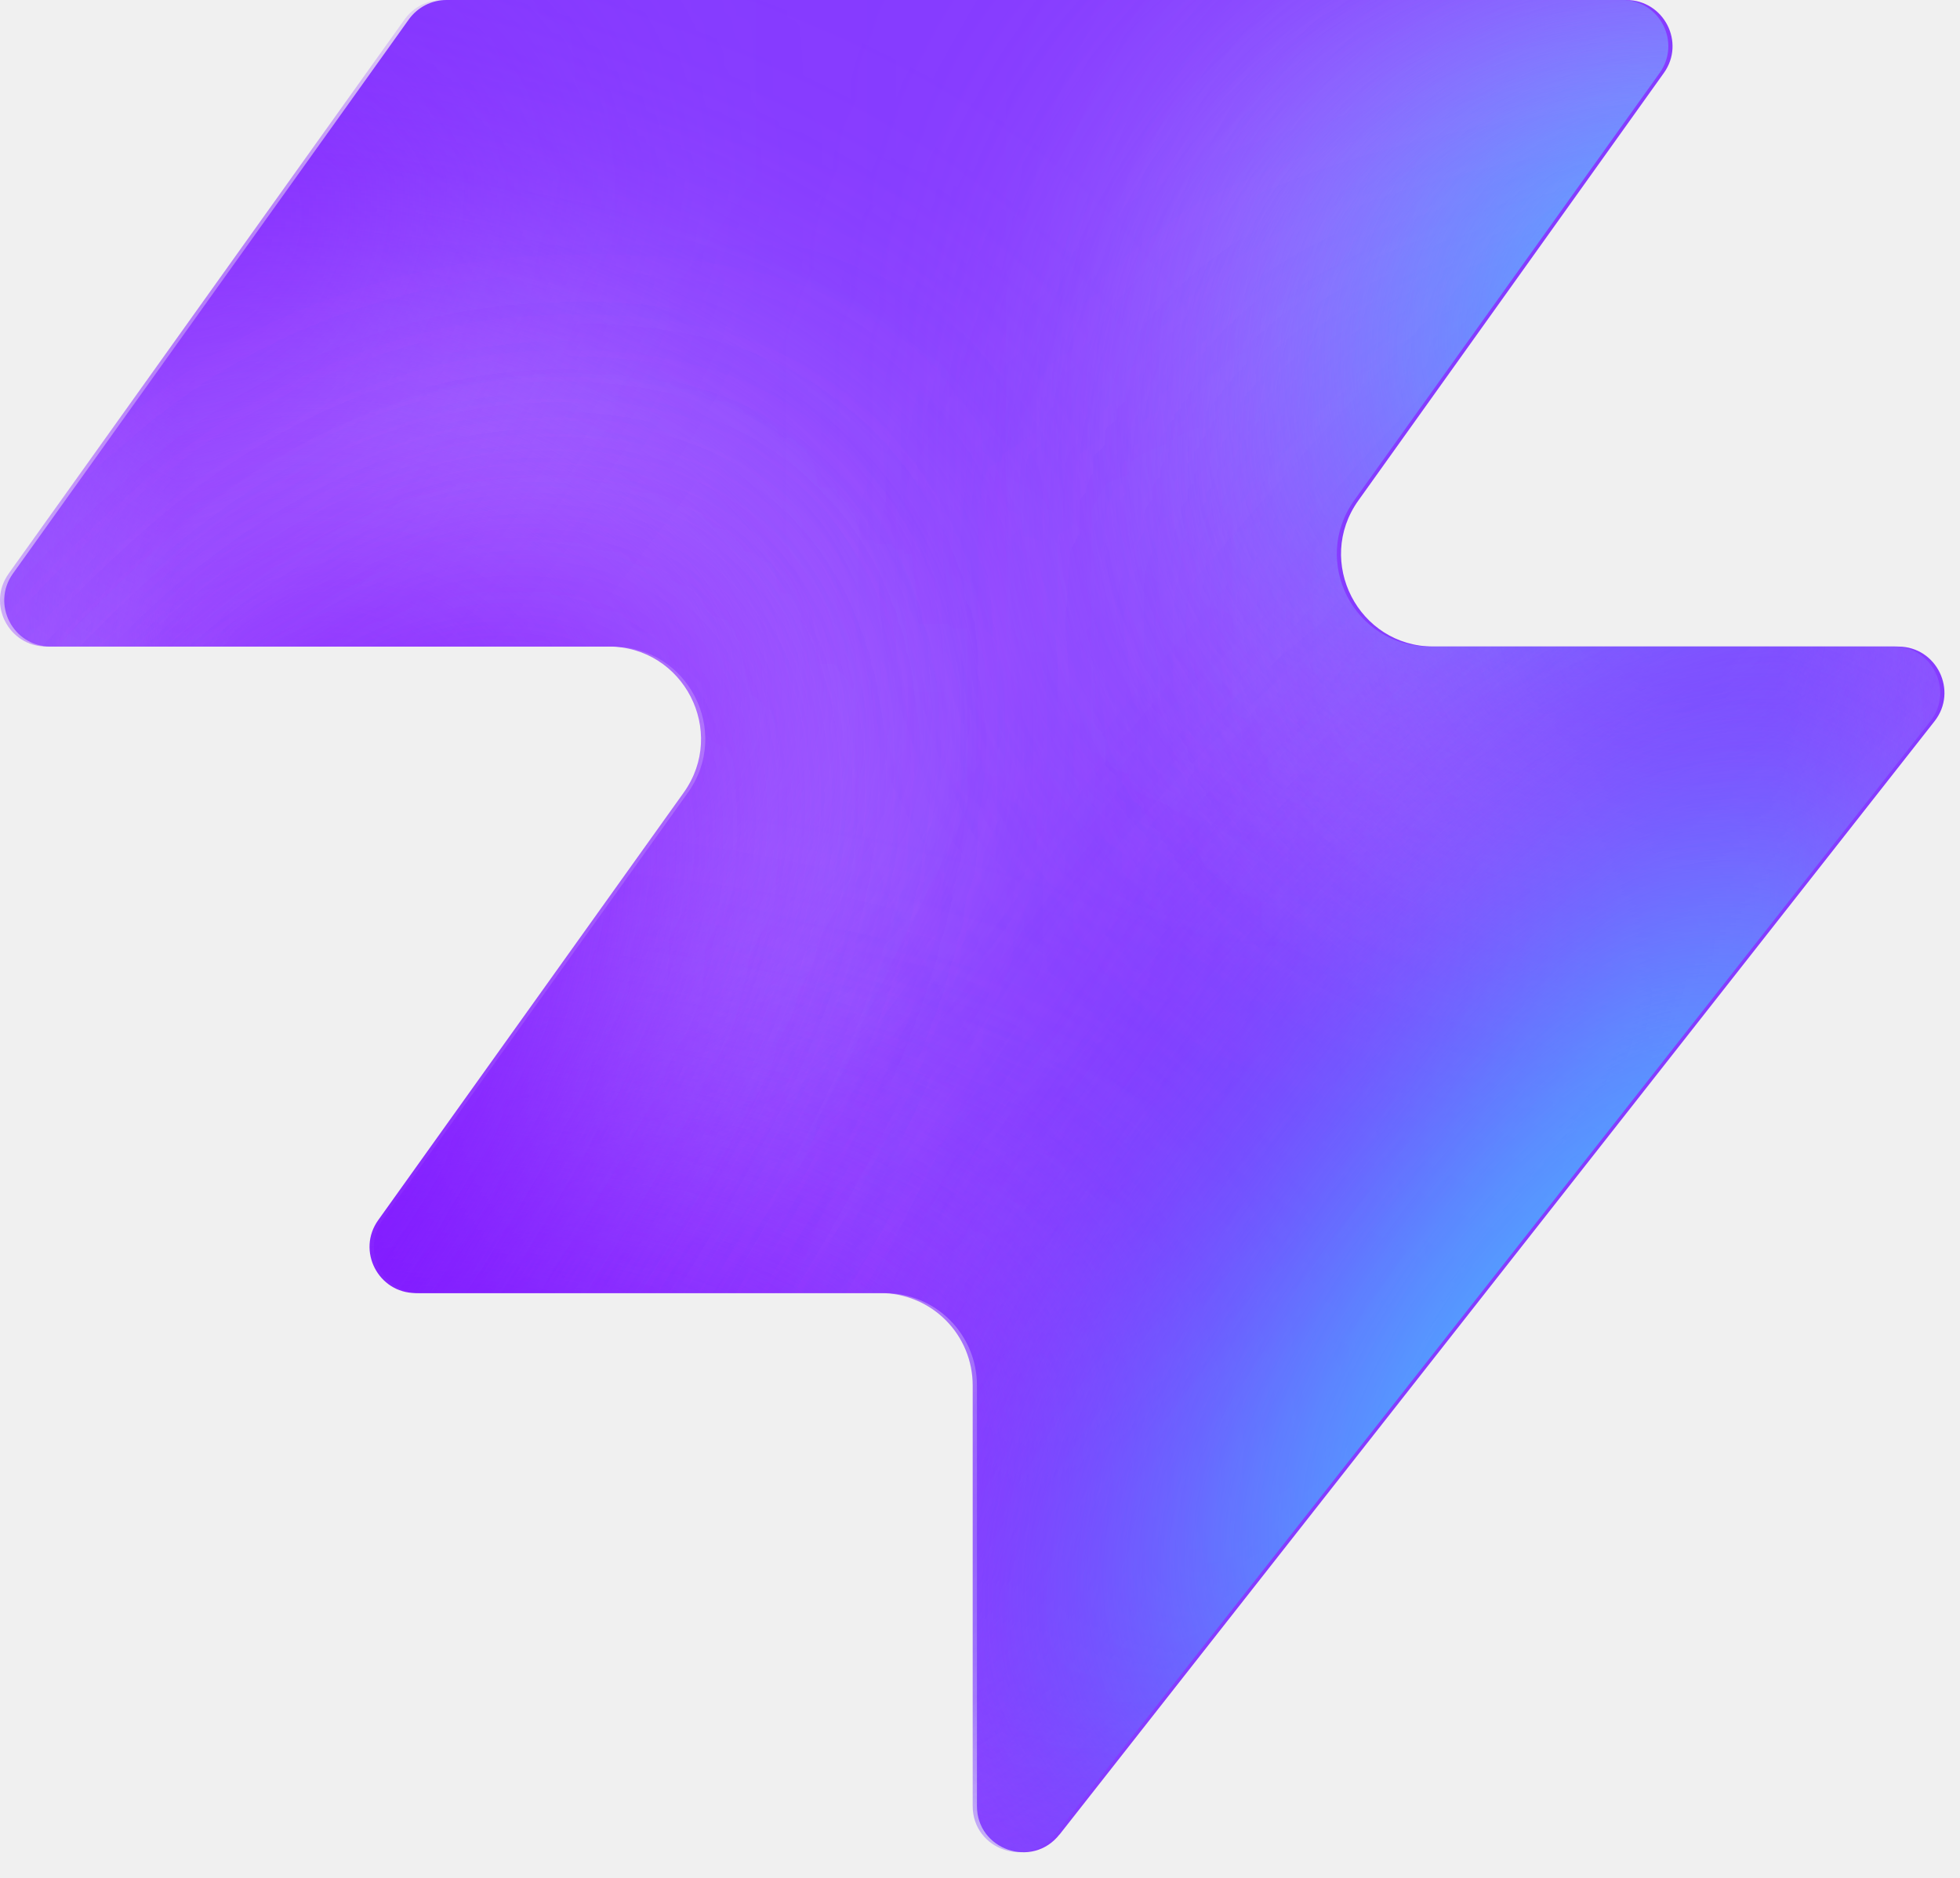
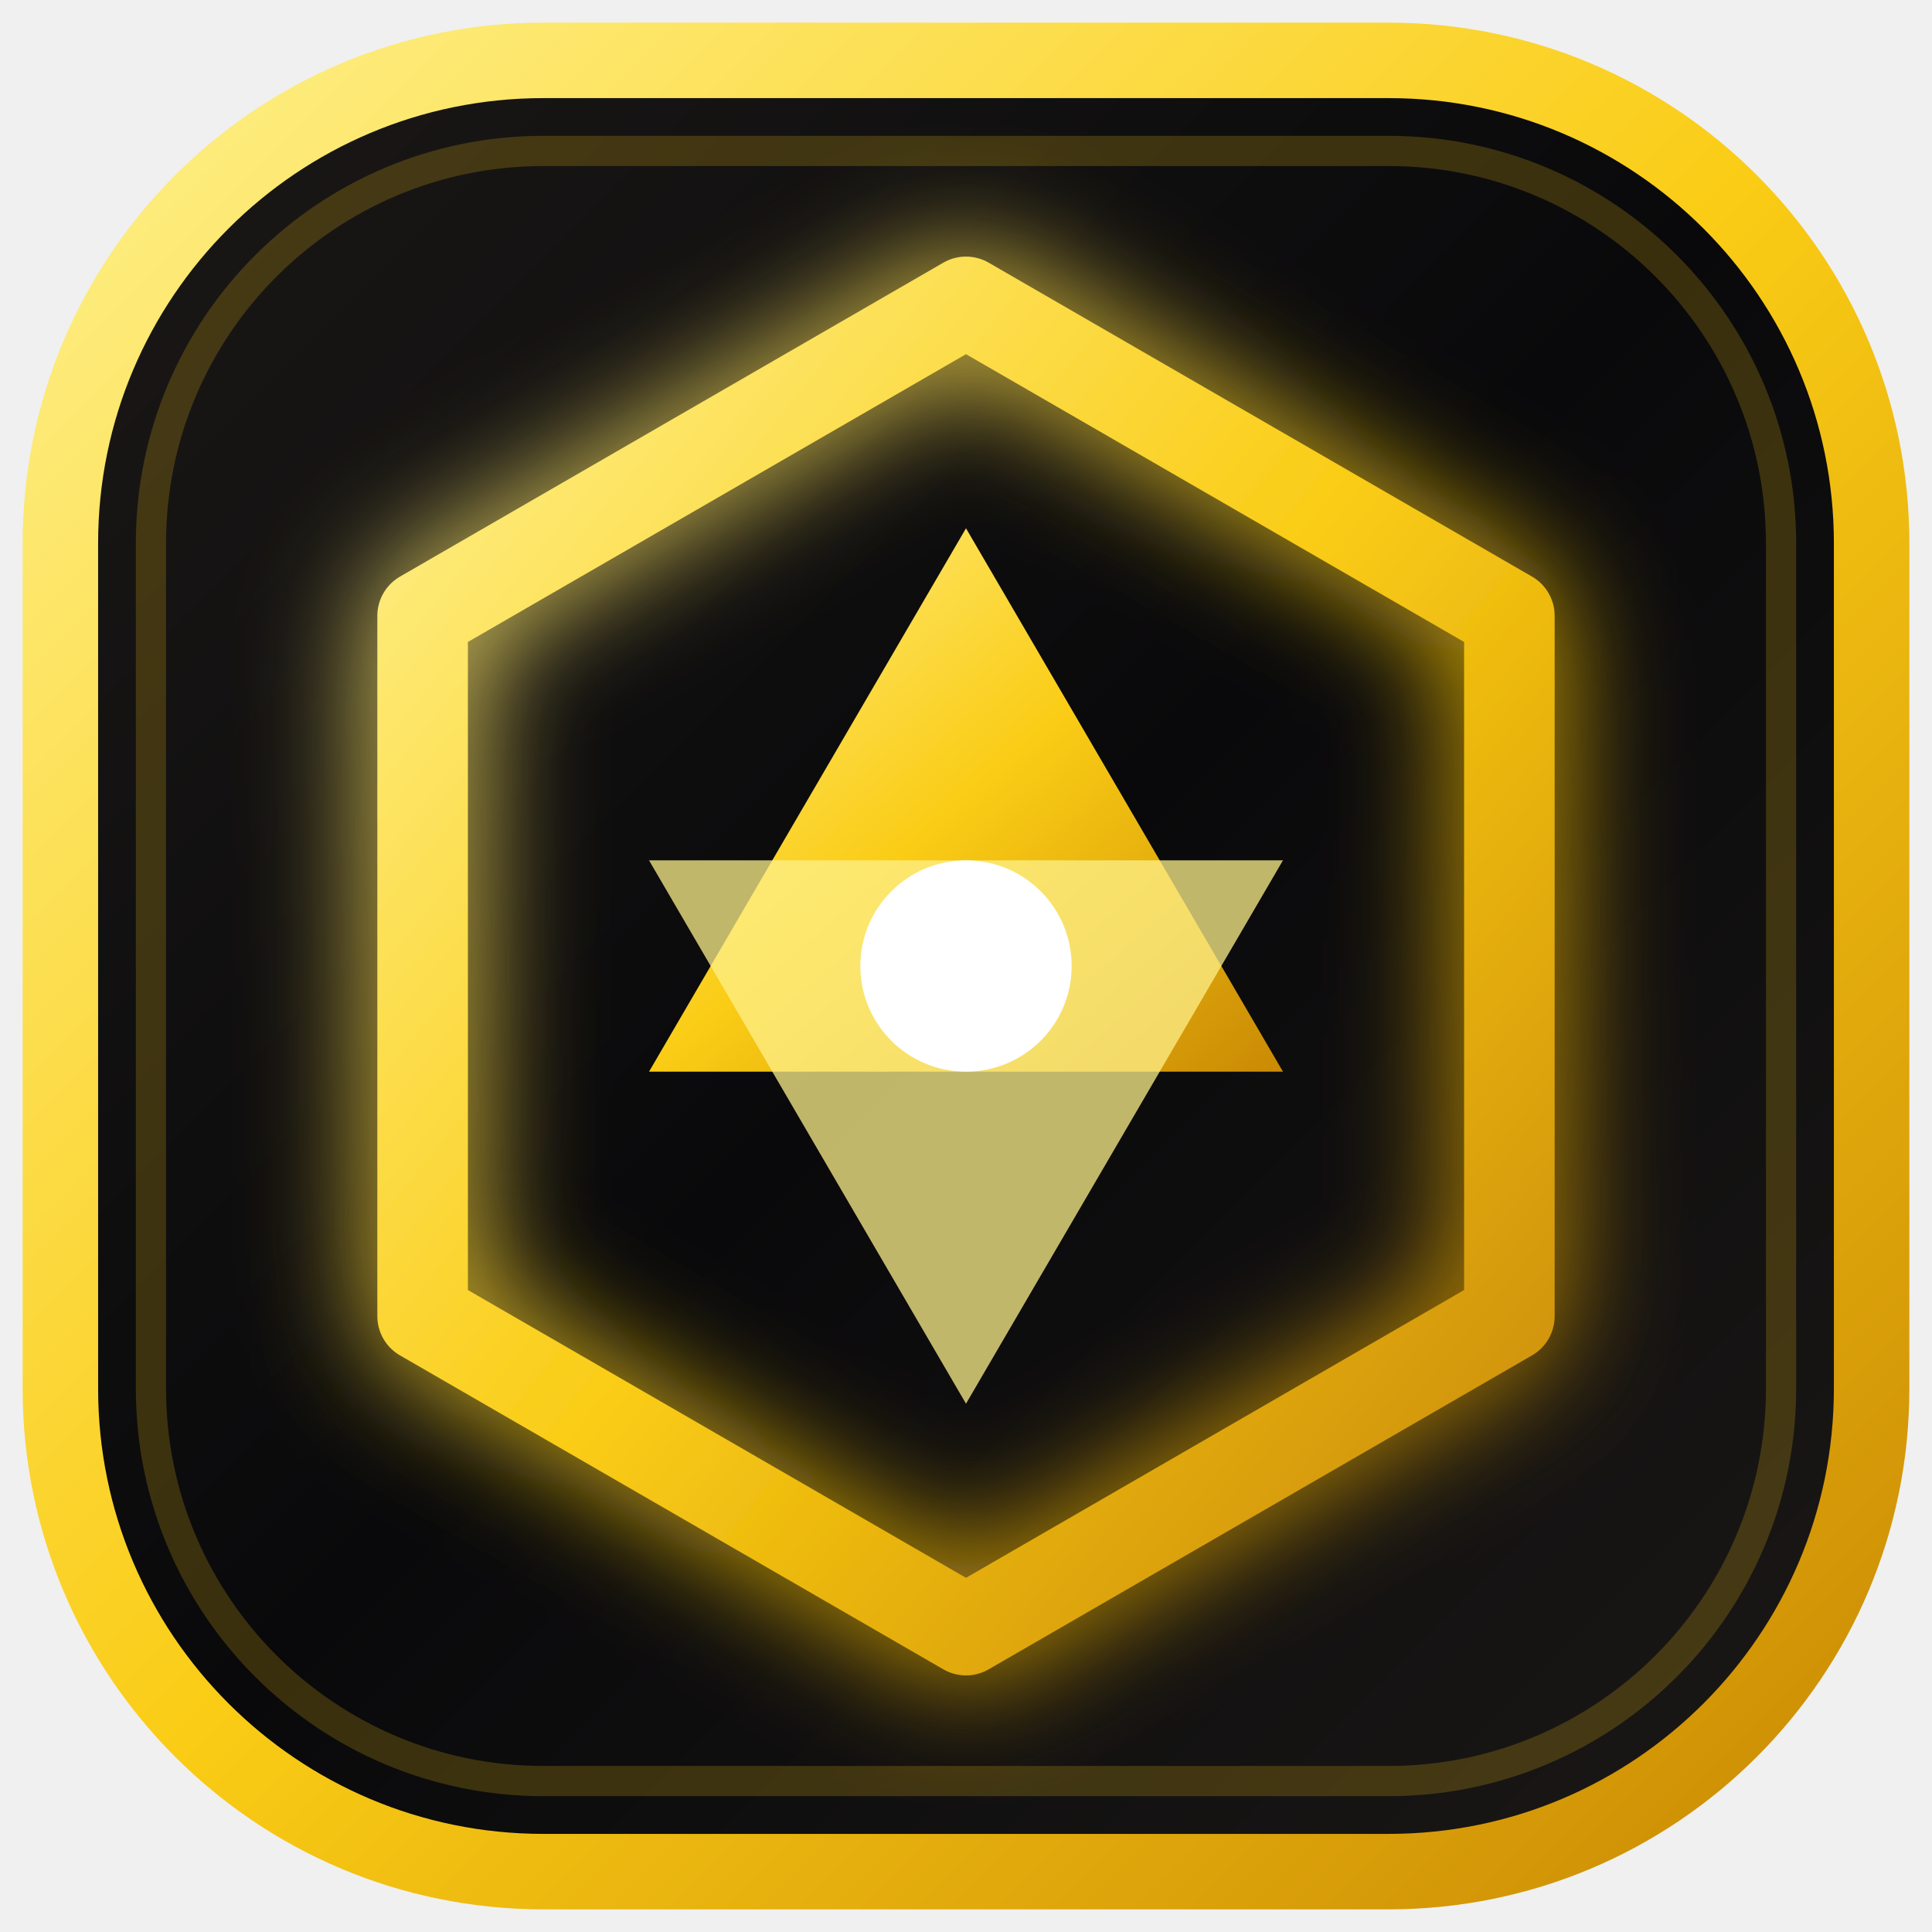
- <svg xmlns="http://www.w3.org/2000/svg" width="48" height="46" fill="none" viewBox="0 0 48 46">
-   <path fill="#863bff" d="M25.946 44.938c-.664.845-2.021.375-2.021-.698V33.937a2.26 2.26 0 0 0-2.262-2.262H10.287c-.92 0-1.456-1.04-.92-1.788l7.48-10.471c1.07-1.497 0-3.578-1.842-3.578H1.237c-.92 0-1.456-1.04-.92-1.788L10.013.474c.214-.297.556-.474.92-.474h28.894c.92 0 1.456 1.04.92 1.788l-7.48 10.471c-1.07 1.498 0 3.579 1.842 3.579h11.377c.943 0 1.473 1.088.89 1.83L25.947 44.94z" style="fill:#863bff;fill:color(display-p3 .525 .23 1);fill-opacity:1" />
-   <mask id="a" width="48" height="46" x="0" y="0" maskUnits="userSpaceOnUse" style="mask-type:alpha">
-     <path fill="#000" d="M25.842 44.938c-.664.844-2.021.375-2.021-.698V33.937a2.26 2.26 0 0 0-2.262-2.262H10.183c-.92 0-1.456-1.04-.92-1.788l7.48-10.471c1.07-1.498 0-3.579-1.842-3.579H1.133c-.92 0-1.456-1.04-.92-1.787L9.91.473c.214-.297.556-.474.92-.474h28.894c.92 0 1.456 1.04.92 1.788l-7.48 10.471c-1.07 1.498 0 3.578 1.842 3.578h11.377c.943 0 1.473 1.088.89 1.832L25.843 44.94z" style="fill:#000;fill-opacity:1" />
-   </mask>
-   <g mask="url(#a)">
-     <g filter="url(#b)">
-       <ellipse cx="5.508" cy="14.704" fill="#ede6ff" rx="5.508" ry="14.704" style="fill:#ede6ff;fill:color(display-p3 .927 .903 1);fill-opacity:1" transform="matrix(.00324 1 1 -.00324 -4.47 31.516)" />
-     </g>
-     <g filter="url(#c)">
-       <ellipse cx="10.399" cy="29.851" fill="#ede6ff" rx="10.399" ry="29.851" style="fill:#ede6ff;fill:color(display-p3 .927 .903 1);fill-opacity:1" transform="matrix(.00324 1 1 -.00324 -39.328 7.883)" />
-     </g>
-     <g filter="url(#d)">
-       <ellipse cx="5.508" cy="30.487" fill="#7e14ff" rx="5.508" ry="30.487" style="fill:#7e14ff;fill:color(display-p3 .492 .077 1);fill-opacity:1" transform="rotate(89.814 -25.913 -14.639)scale(1 -1)" />
-     </g>
-     <g filter="url(#e)">
-       <ellipse cx="5.508" cy="30.599" fill="#7e14ff" rx="5.508" ry="30.599" style="fill:#7e14ff;fill:color(display-p3 .492 .077 1);fill-opacity:1" transform="rotate(89.814 -32.644 -3.334)scale(1 -1)" />
-     </g>
-     <g filter="url(#f)">
-       <ellipse cx="5.508" cy="30.599" fill="#7e14ff" rx="5.508" ry="30.599" style="fill:#7e14ff;fill:color(display-p3 .492 .077 1);fill-opacity:1" transform="matrix(.00324 1 1 -.00324 -34.34 30.47)" />
-     </g>
-     <g filter="url(#g)">
-       <ellipse cx="14.072" cy="22.078" fill="#ede6ff" rx="14.072" ry="22.078" style="fill:#ede6ff;fill:color(display-p3 .927 .903 1);fill-opacity:1" transform="rotate(93.35 24.506 48.493)scale(-1 1)" />
-     </g>
-     <g filter="url(#h)">
-       <ellipse cx="3.47" cy="21.501" fill="#7e14ff" rx="3.47" ry="21.501" style="fill:#7e14ff;fill:color(display-p3 .492 .077 1);fill-opacity:1" transform="rotate(89.009 28.708 47.59)scale(-1 1)" />
-     </g>
-     <g filter="url(#i)">
-       <ellipse cx="3.47" cy="21.501" fill="#7e14ff" rx="3.47" ry="21.501" style="fill:#7e14ff;fill:color(display-p3 .492 .077 1);fill-opacity:1" transform="rotate(89.009 28.708 47.59)scale(-1 1)" />
-     </g>
-     <g filter="url(#j)">
-       <ellipse cx=".387" cy="8.972" fill="#7e14ff" rx="4.407" ry="29.108" style="fill:#7e14ff;fill:color(display-p3 .492 .077 1);fill-opacity:1" transform="rotate(39.51 .387 8.972)" />
-     </g>
-     <g filter="url(#k)">
-       <ellipse cx="47.523" cy="-6.092" fill="#7e14ff" rx="4.407" ry="29.108" style="fill:#7e14ff;fill:color(display-p3 .492 .077 1);fill-opacity:1" transform="rotate(37.892 47.523 -6.092)" />
-     </g>
-     <g filter="url(#l)">
-       <ellipse cx="41.412" cy="6.333" fill="#47bfff" rx="5.971" ry="9.665" style="fill:#47bfff;fill:color(display-p3 .28 .748 1);fill-opacity:1" transform="rotate(37.892 41.412 6.333)" />
-     </g>
-     <g filter="url(#m)">
-       <ellipse cx="-1.879" cy="38.332" fill="#7e14ff" rx="4.407" ry="29.108" style="fill:#7e14ff;fill:color(display-p3 .492 .077 1);fill-opacity:1" transform="rotate(37.892 -1.88 38.332)" />
-     </g>
-     <g filter="url(#n)">
-       <ellipse cx="-1.879" cy="38.332" fill="#7e14ff" rx="4.407" ry="29.108" style="fill:#7e14ff;fill:color(display-p3 .492 .077 1);fill-opacity:1" transform="rotate(37.892 -1.88 38.332)" />
-     </g>
-     <g filter="url(#o)">
-       <ellipse cx="35.651" cy="29.907" fill="#7e14ff" rx="4.407" ry="29.108" style="fill:#7e14ff;fill:color(display-p3 .492 .077 1);fill-opacity:1" transform="rotate(37.892 35.651 29.907)" />
-     </g>
-     <g filter="url(#p)">
-       <ellipse cx="38.418" cy="32.4" fill="#47bfff" rx="5.971" ry="15.297" style="fill:#47bfff;fill:color(display-p3 .28 .748 1);fill-opacity:1" transform="rotate(37.892 38.418 32.4)" />
-     </g>
-   </g>
+ <svg xmlns="http://www.w3.org/2000/svg" viewBox="0 0 64 64" width="64" height="64" fill="none">
  <defs>
-     <filter id="b" width="60.045" height="41.654" x="-19.77" y="16.149" color-interpolation-filters="sRGB" filterUnits="userSpaceOnUse">
-       <feFlood flood-opacity="0" result="BackgroundImageFix" />
-       <feBlend in="SourceGraphic" in2="BackgroundImageFix" result="shape" />
-       <feGaussianBlur result="effect1_foregroundBlur_2002_17158" stdDeviation="7.659" />
-     </filter>
-     <filter id="c" width="90.34" height="51.437" x="-54.613" y="-7.533" color-interpolation-filters="sRGB" filterUnits="userSpaceOnUse">
-       <feFlood flood-opacity="0" result="BackgroundImageFix" />
-       <feBlend in="SourceGraphic" in2="BackgroundImageFix" result="shape" />
-       <feGaussianBlur result="effect1_foregroundBlur_2002_17158" stdDeviation="7.659" />
-     </filter>
-     <filter id="d" width="79.355" height="29.4" x="-49.64" y="2.03" color-interpolation-filters="sRGB" filterUnits="userSpaceOnUse">
-       <feFlood flood-opacity="0" result="BackgroundImageFix" />
-       <feBlend in="SourceGraphic" in2="BackgroundImageFix" result="shape" />
-       <feGaussianBlur result="effect1_foregroundBlur_2002_17158" stdDeviation="4.596" />
-     </filter>
-     <filter id="e" width="79.579" height="29.4" x="-45.045" y="20.029" color-interpolation-filters="sRGB" filterUnits="userSpaceOnUse">
-       <feFlood flood-opacity="0" result="BackgroundImageFix" />
-       <feBlend in="SourceGraphic" in2="BackgroundImageFix" result="shape" />
-       <feGaussianBlur result="effect1_foregroundBlur_2002_17158" stdDeviation="4.596" />
-     </filter>
-     <filter id="f" width="79.579" height="29.4" x="-43.513" y="21.178" color-interpolation-filters="sRGB" filterUnits="userSpaceOnUse">
-       <feFlood flood-opacity="0" result="BackgroundImageFix" />
-       <feBlend in="SourceGraphic" in2="BackgroundImageFix" result="shape" />
-       <feGaussianBlur result="effect1_foregroundBlur_2002_17158" stdDeviation="4.596" />
-     </filter>
-     <filter id="g" width="74.749" height="58.852" x="15.756" y="-17.901" color-interpolation-filters="sRGB" filterUnits="userSpaceOnUse">
-       <feFlood flood-opacity="0" result="BackgroundImageFix" />
-       <feBlend in="SourceGraphic" in2="BackgroundImageFix" result="shape" />
-       <feGaussianBlur result="effect1_foregroundBlur_2002_17158" stdDeviation="7.659" />
-     </filter>
-     <filter id="h" width="61.377" height="25.362" x="23.548" y="2.284" color-interpolation-filters="sRGB" filterUnits="userSpaceOnUse">
-       <feFlood flood-opacity="0" result="BackgroundImageFix" />
-       <feBlend in="SourceGraphic" in2="BackgroundImageFix" result="shape" />
-       <feGaussianBlur result="effect1_foregroundBlur_2002_17158" stdDeviation="4.596" />
-     </filter>
-     <filter id="i" width="61.377" height="25.362" x="23.548" y="2.284" color-interpolation-filters="sRGB" filterUnits="userSpaceOnUse">
-       <feFlood flood-opacity="0" result="BackgroundImageFix" />
-       <feBlend in="SourceGraphic" in2="BackgroundImageFix" result="shape" />
-       <feGaussianBlur result="effect1_foregroundBlur_2002_17158" stdDeviation="4.596" />
-     </filter>
-     <filter id="j" width="56.045" height="63.649" x="-27.636" y="-22.853" color-interpolation-filters="sRGB" filterUnits="userSpaceOnUse">
-       <feFlood flood-opacity="0" result="BackgroundImageFix" />
-       <feBlend in="SourceGraphic" in2="BackgroundImageFix" result="shape" />
-       <feGaussianBlur result="effect1_foregroundBlur_2002_17158" stdDeviation="4.596" />
-     </filter>
-     <filter id="k" width="54.814" height="64.646" x="20.116" y="-38.415" color-interpolation-filters="sRGB" filterUnits="userSpaceOnUse">
-       <feFlood flood-opacity="0" result="BackgroundImageFix" />
-       <feBlend in="SourceGraphic" in2="BackgroundImageFix" result="shape" />
-       <feGaussianBlur result="effect1_foregroundBlur_2002_17158" stdDeviation="4.596" />
-     </filter>
-     <filter id="l" width="33.541" height="35.313" x="24.641" y="-11.323" color-interpolation-filters="sRGB" filterUnits="userSpaceOnUse">
-       <feFlood flood-opacity="0" result="BackgroundImageFix" />
-       <feBlend in="SourceGraphic" in2="BackgroundImageFix" result="shape" />
-       <feGaussianBlur result="effect1_foregroundBlur_2002_17158" stdDeviation="4.596" />
-     </filter>
-     <filter id="m" width="54.814" height="64.646" x="-29.286" y="6.009" color-interpolation-filters="sRGB" filterUnits="userSpaceOnUse">
-       <feFlood flood-opacity="0" result="BackgroundImageFix" />
-       <feBlend in="SourceGraphic" in2="BackgroundImageFix" result="shape" />
-       <feGaussianBlur result="effect1_foregroundBlur_2002_17158" stdDeviation="4.596" />
-     </filter>
-     <filter id="n" width="54.814" height="64.646" x="-29.286" y="6.009" color-interpolation-filters="sRGB" filterUnits="userSpaceOnUse">
-       <feFlood flood-opacity="0" result="BackgroundImageFix" />
-       <feBlend in="SourceGraphic" in2="BackgroundImageFix" result="shape" />
-       <feGaussianBlur result="effect1_foregroundBlur_2002_17158" stdDeviation="4.596" />
-     </filter>
-     <filter id="o" width="54.814" height="64.646" x="8.244" y="-2.416" color-interpolation-filters="sRGB" filterUnits="userSpaceOnUse">
-       <feFlood flood-opacity="0" result="BackgroundImageFix" />
-       <feBlend in="SourceGraphic" in2="BackgroundImageFix" result="shape" />
-       <feGaussianBlur result="effect1_foregroundBlur_2002_17158" stdDeviation="4.596" />
-     </filter>
-     <filter id="p" width="39.409" height="43.623" x="18.713" y="10.588" color-interpolation-filters="sRGB" filterUnits="userSpaceOnUse">
-       <feFlood flood-opacity="0" result="BackgroundImageFix" />
-       <feBlend in="SourceGraphic" in2="BackgroundImageFix" result="shape" />
-       <feGaussianBlur result="effect1_foregroundBlur_2002_17158" stdDeviation="4.596" />
+     <linearGradient id="bgGrad" x1="0%" y1="0%" x2="100%" y2="100%">
+       <stop offset="0%" stop-color="#1c1917" />
+       <stop offset="50%" stop-color="#09090b" />
+       <stop offset="100%" stop-color="#1c1917" />
+     </linearGradient>
+     <linearGradient id="goldGrad" x1="0%" y1="0%" x2="100%" y2="100%">
+       <stop offset="0%" stop-color="#fef08a" />
+       <stop offset="50%" stop-color="#facc15" />
+       <stop offset="100%" stop-color="#ca8a04" />
+     </linearGradient>
+     <filter id="glow" x="-20%" y="-20%" width="140%" height="140%">
+       <feGaussianBlur stdDeviation="2" result="blur" />
+       <feComposite in="SourceGraphic" in2="blur" operator="over" />
    </filter>
  </defs>
+   <rect x="2" y="2" width="60" height="60" rx="16" fill="url(#bgGrad)" stroke="url(#goldGrad)" stroke-width="2.5" />
+   <rect x="5" y="5" width="54" height="54" rx="13" fill="none" stroke="#facc15" stroke-opacity="0.2" stroke-width="1" />
+   <path d="M32 10L50 20.4V43.6L32 54L14 43.6V20.4L32 10Z" stroke="url(#goldGrad)" stroke-width="3" stroke-linejoin="round" filter="url(#glow)" />
+   <path d="M32 17.5L42.5 35.5H21.5L32 17.5Z" fill="url(#goldGrad)" />
+   <path d="M32 46.5L21.5 28.5H42.5L32 46.5Z" fill="#fef08a" opacity="0.75" />
+   <circle cx="32" cy="32" r="3.5" fill="#ffffff" />
</svg>
